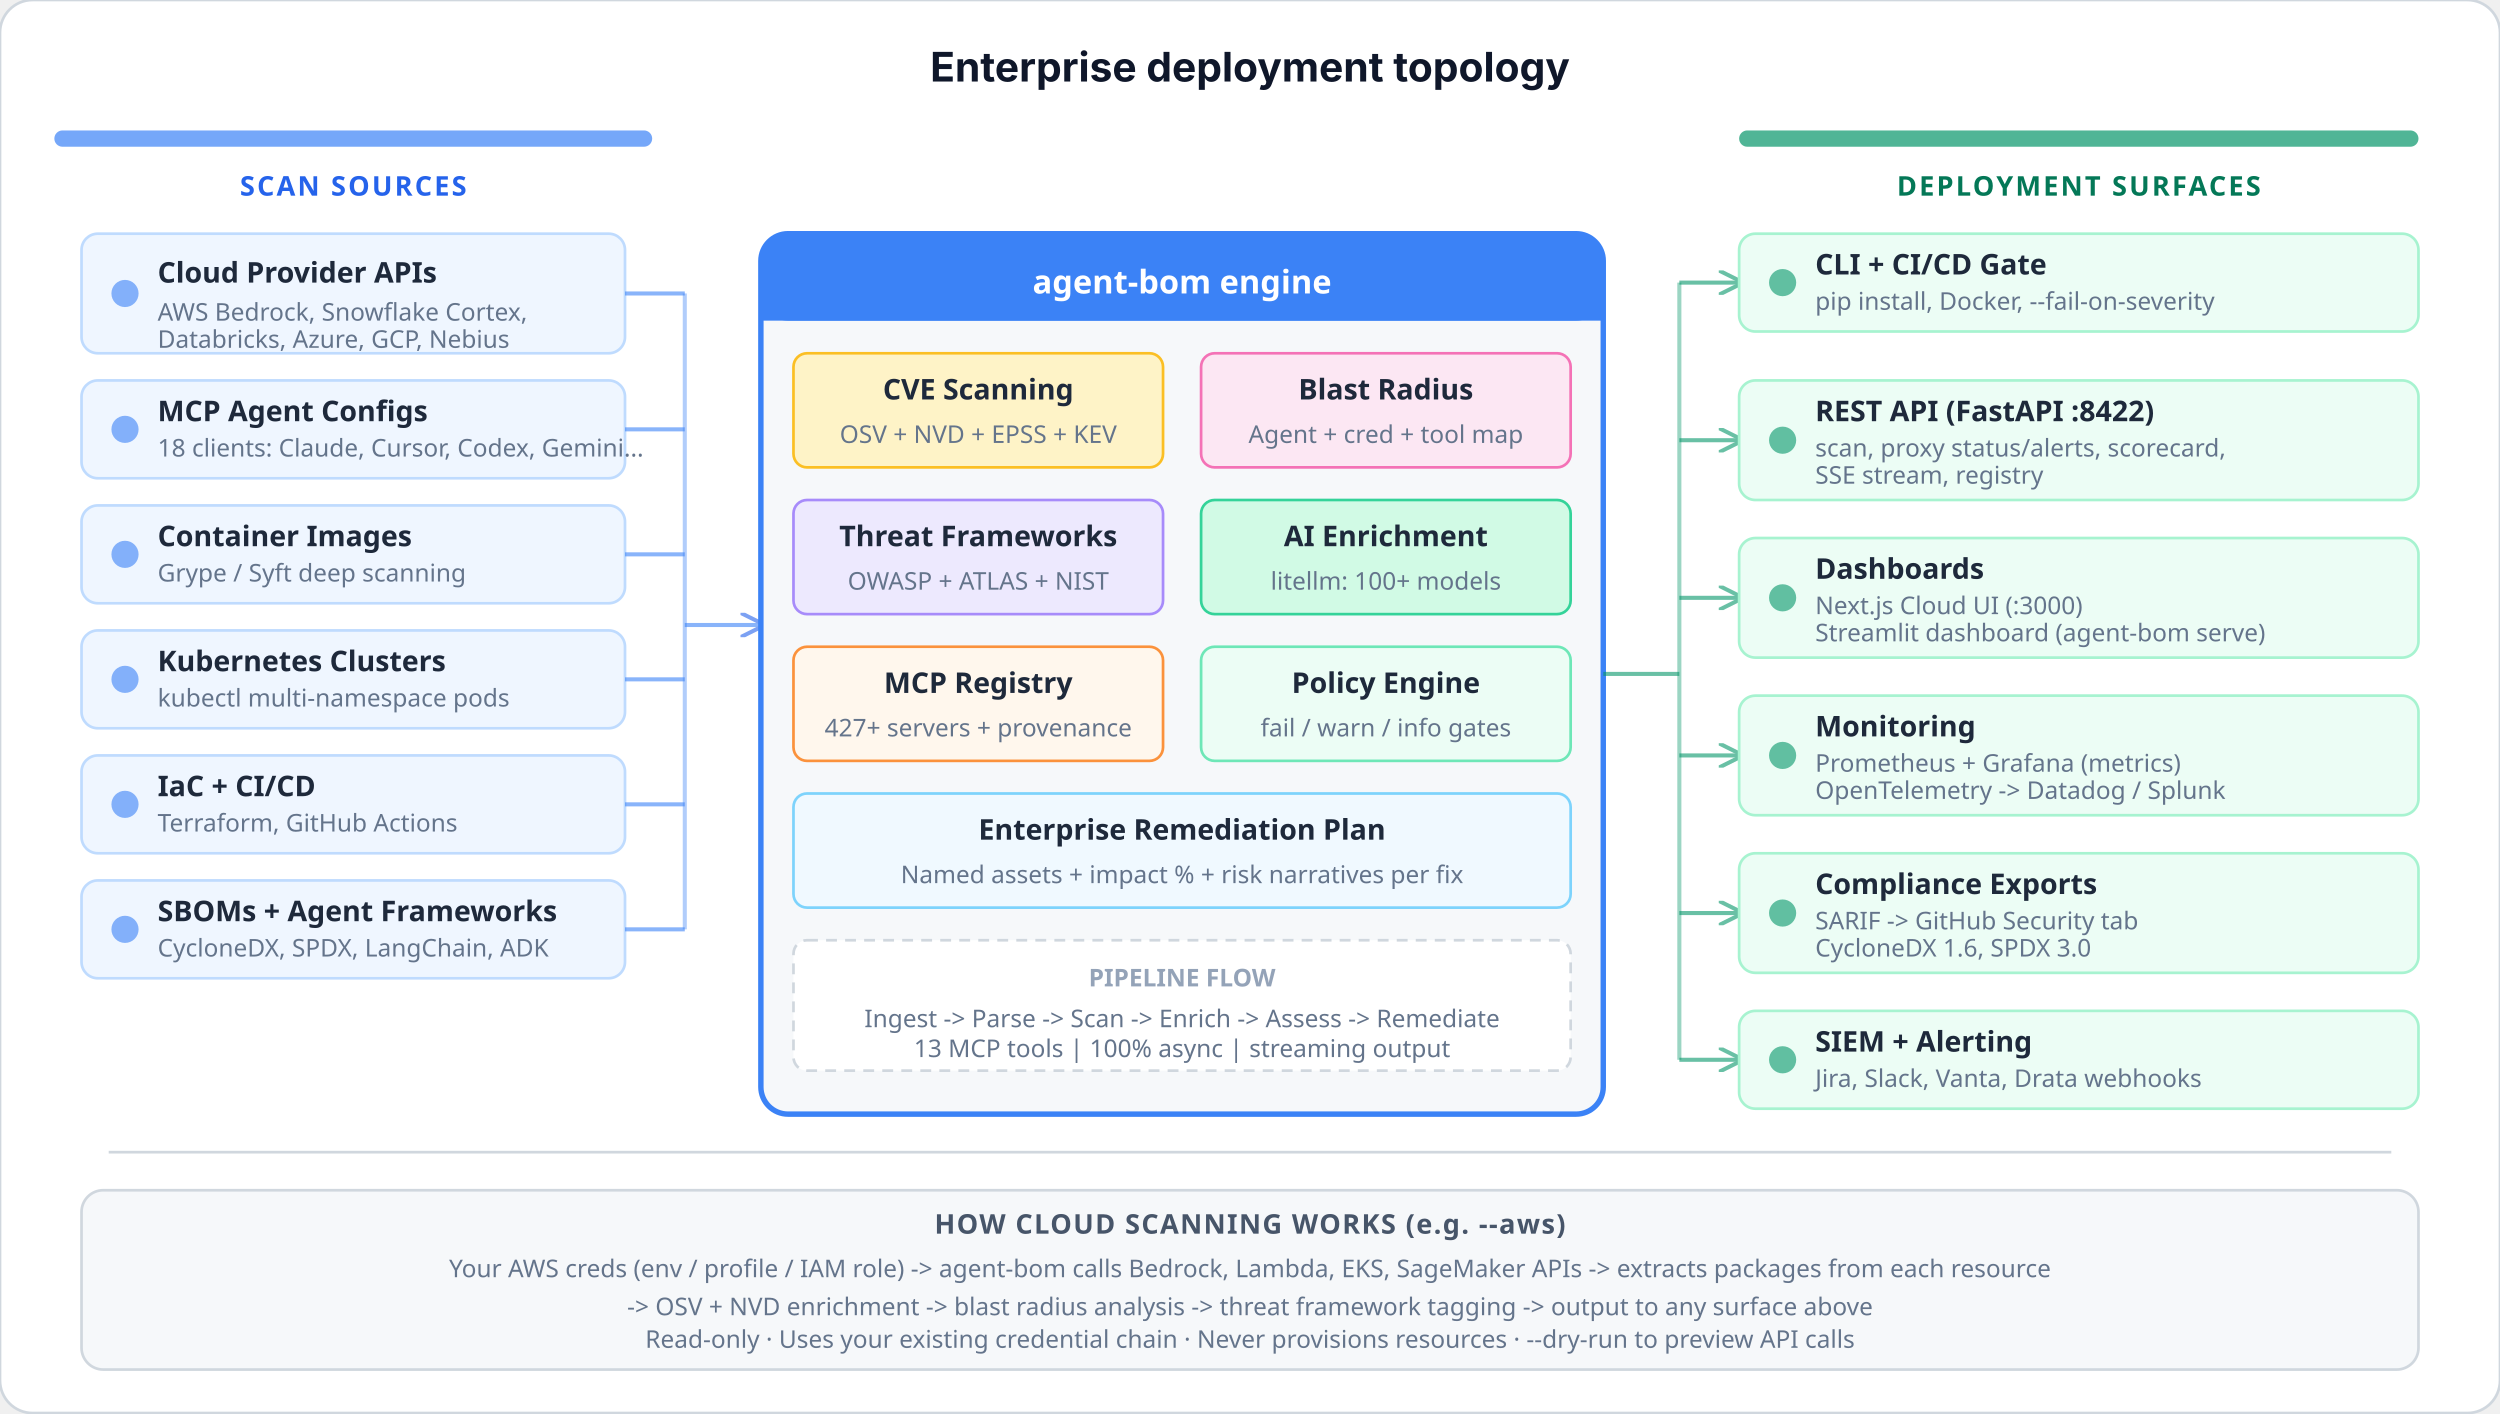
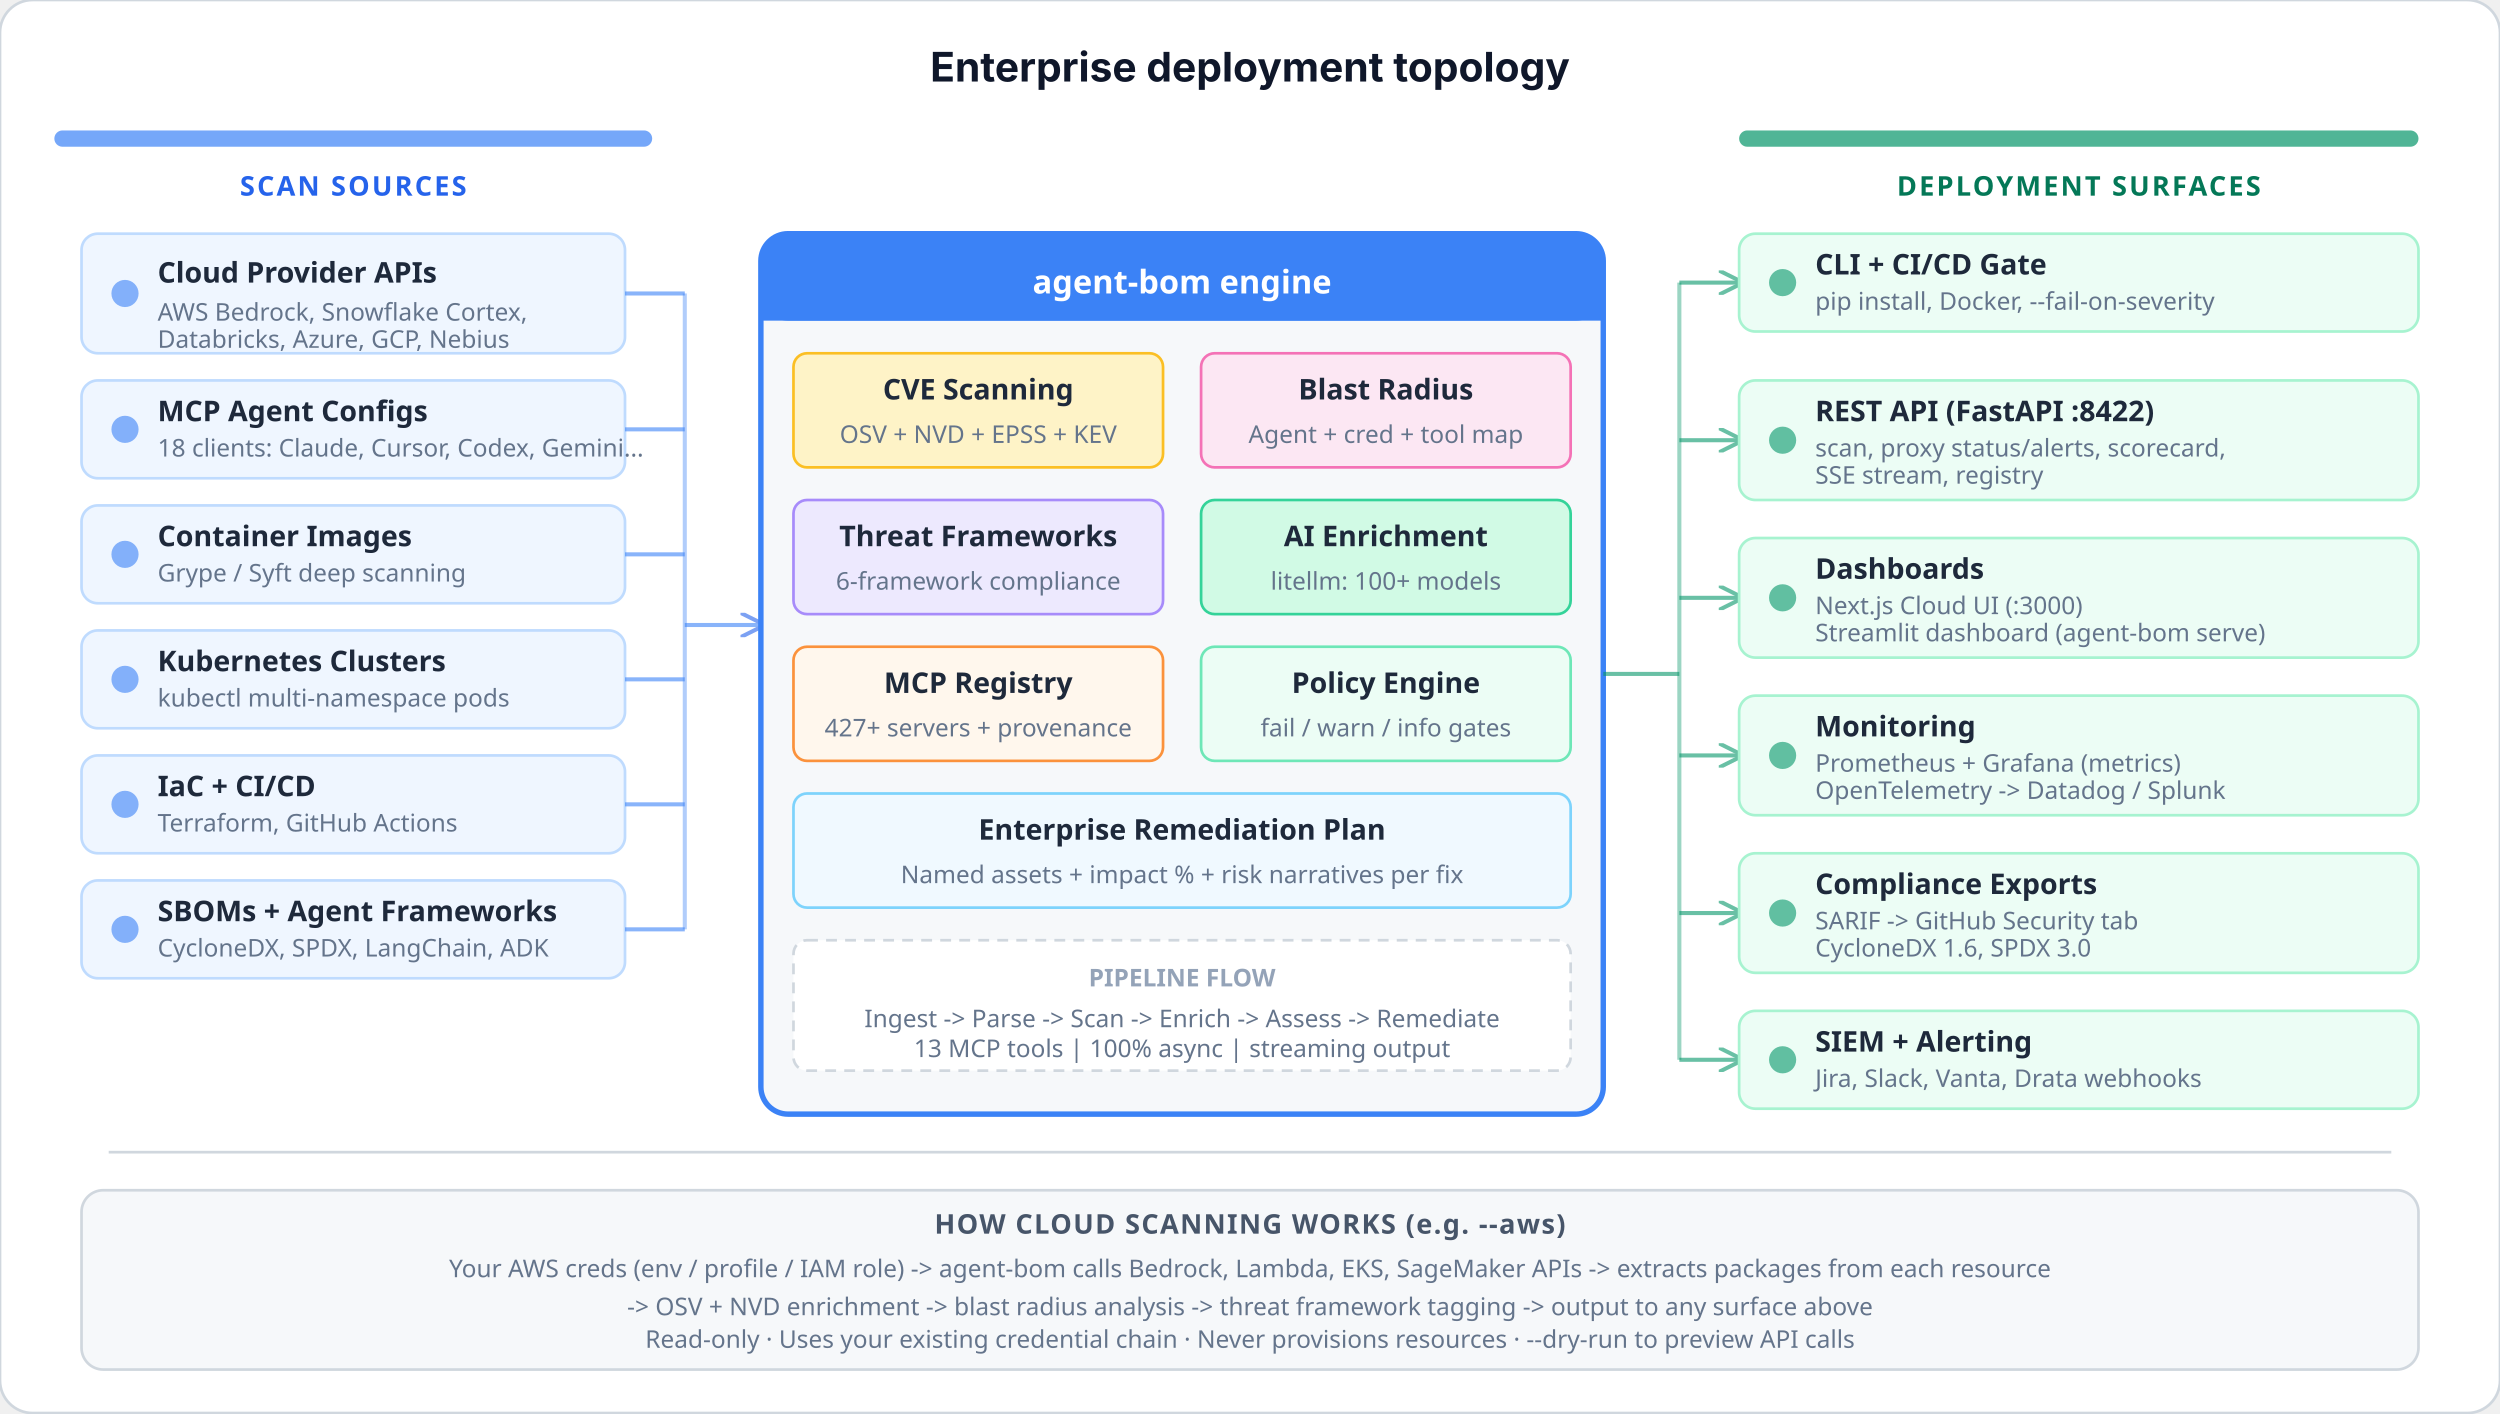
<svg xmlns="http://www.w3.org/2000/svg" viewBox="0 0 920 520" fill="none">
  <defs>
    <marker id="arrow-right-blue" markerWidth="6" markerHeight="6" refX="5" refY="3" orient="auto">
      <path d="M0,0 L6,3 L0,6" fill="none" stroke="#2563eb" stroke-width="1" />
    </marker>
    <marker id="arrow-right-green" markerWidth="6" markerHeight="6" refX="5" refY="3" orient="auto">
      <path d="M0,0 L6,3 L0,6" fill="none" stroke="#059669" stroke-width="1" />
    </marker>
  </defs>
  <style>
    .title { font: 700 15px system-ui, -apple-system, sans-serif; fill: #0f172a; }
    .section-label { font: 700 10px system-ui, sans-serif; letter-spacing: 0.08em; }
    .node-label { font: 600 10.5px system-ui, sans-serif; fill: #1e293b; }
    .node-sub { font: 400 9px system-ui, sans-serif; fill: #64748b; }
    .bus-left { stroke: #3b82f6; stroke-width: 1.5; fill: none; opacity: 0.4; }
    .bus-right { stroke: #059669; stroke-width: 1.5; fill: none; opacity: 0.4; }
    .conn-left { stroke: #3b82f6; stroke-width: 1.5; fill: none; opacity: 0.6; }
    .conn-right { stroke: #059669; stroke-width: 1.5; fill: none; opacity: 0.6; }
    .footer { font: 500 9px system-ui, sans-serif; fill: #64748b; }
  </style>
  <rect width="920" height="520" rx="12" fill="#ffffff" stroke="#d0d7de" stroke-width="1" />
  <text x="460" y="30" text-anchor="middle" class="title">Enterprise deployment topology</text>
  <rect x="20" y="48" width="220" height="6" rx="3" fill="#3b82f6" opacity="0.7" />
  <text x="130" y="72" text-anchor="middle" class="section-label" fill="#2563eb">SCAN SOURCES</text>
  <g transform="translate(30, 86)">
    <rect width="200" height="44" rx="6" fill="#eff6ff" stroke="#bfdbfe" stroke-width="1" />
    <circle cx="16" cy="22" r="5" fill="#3b82f6" opacity="0.6" />
    <text x="28" y="18" class="node-label">Cloud Provider APIs</text>
    <text x="28" y="32" class="node-sub">AWS Bedrock, Snowflake Cortex,</text>
    <text x="28" y="42" class="node-sub">Databricks, Azure, GCP, Nebius</text>
  </g>
  <g transform="translate(30, 140)">
    <rect width="200" height="36" rx="6" fill="#eff6ff" stroke="#bfdbfe" stroke-width="1" />
    <circle cx="16" cy="18" r="5" fill="#3b82f6" opacity="0.6" />
    <text x="28" y="15" class="node-label">MCP Agent Configs</text>
    <text x="28" y="28" class="node-sub">18 clients: Claude, Cursor, Codex, Gemini...</text>
  </g>
  <g transform="translate(30, 186)">
    <rect width="200" height="36" rx="6" fill="#eff6ff" stroke="#bfdbfe" stroke-width="1" />
    <circle cx="16" cy="18" r="5" fill="#3b82f6" opacity="0.6" />
    <text x="28" y="15" class="node-label">Container Images</text>
    <text x="28" y="28" class="node-sub">Grype / Syft deep scanning</text>
  </g>
  <g transform="translate(30, 232)">
    <rect width="200" height="36" rx="6" fill="#eff6ff" stroke="#bfdbfe" stroke-width="1" />
    <circle cx="16" cy="18" r="5" fill="#3b82f6" opacity="0.6" />
    <text x="28" y="15" class="node-label">Kubernetes Clusters</text>
    <text x="28" y="28" class="node-sub">kubectl multi-namespace pods</text>
  </g>
  <g transform="translate(30, 278)">
    <rect width="200" height="36" rx="6" fill="#eff6ff" stroke="#bfdbfe" stroke-width="1" />
    <circle cx="16" cy="18" r="5" fill="#3b82f6" opacity="0.6" />
    <text x="28" y="15" class="node-label">IaC + CI/CD</text>
    <text x="28" y="28" class="node-sub">Terraform, GitHub Actions</text>
  </g>
  <g transform="translate(30, 324)">
    <rect width="200" height="36" rx="6" fill="#eff6ff" stroke="#bfdbfe" stroke-width="1" />
    <circle cx="16" cy="18" r="5" fill="#3b82f6" opacity="0.6" />
    <text x="28" y="15" class="node-label">SBOMs + Agent Frameworks</text>
    <text x="28" y="28" class="node-sub">CycloneDX, SPDX, LangChain, ADK</text>
  </g>
  <g>
    <line x1="230" y1="108" x2="252" y2="108" class="conn-left" />
    <line x1="230" y1="158" x2="252" y2="158" class="conn-left" />
    <line x1="230" y1="204" x2="252" y2="204" class="conn-left" />
    <line x1="230" y1="250" x2="252" y2="250" class="conn-left" />
    <line x1="230" y1="296" x2="252" y2="296" class="conn-left" />
    <line x1="230" y1="342" x2="252" y2="342" class="conn-left" />
    <line x1="252" y1="108" x2="252" y2="342" class="bus-left" />
    <line x1="252" y1="230" x2="280" y2="230" class="conn-left" marker-end="url(#arrow-right-blue)" />
  </g>
  <g transform="translate(280, 86)">
    <rect width="310" height="324" rx="10" fill="#f6f8fa" stroke="#3b82f6" stroke-width="2" />
    <rect width="310" height="32" rx="10" fill="#3b82f6" />
    <rect y="20" width="310" height="12" fill="#3b82f6" />
    <text x="155" y="22" text-anchor="middle" font-family="system-ui, sans-serif" font-size="12" font-weight="700" fill="#ffffff">agent-bom engine</text>
    <g transform="translate(12, 44)">
      <rect width="136" height="42" rx="5" fill="#fef3c7" stroke="#fbbf24" stroke-width="1" />
      <text x="68" y="17" text-anchor="middle" class="node-label" fill="#92400e">CVE Scanning</text>
      <text x="68" y="33" text-anchor="middle" class="node-sub" fill="#a16207">OSV + NVD + EPSS + KEV</text>
    </g>
    <g transform="translate(162, 44)">
      <rect width="136" height="42" rx="5" fill="#fce7f3" stroke="#f472b6" stroke-width="1" />
      <text x="68" y="17" text-anchor="middle" class="node-label" fill="#9d174d">Blast Radius</text>
      <text x="68" y="33" text-anchor="middle" class="node-sub" fill="#be185d">Agent + cred + tool map</text>
    </g>
    <g transform="translate(12, 98)">
      <rect width="136" height="42" rx="5" fill="#ede9fe" stroke="#a78bfa" stroke-width="1" />
      <text x="68" y="17" text-anchor="middle" class="node-label" fill="#5b21b6">Threat Frameworks</text>
-       <text x="68" y="33" text-anchor="middle" class="node-sub" fill="#6d28d9">OWASP + ATLAS + NIST</text>
+       <text x="68" y="33" text-anchor="middle" class="node-sub" fill="#6d28d9">6-framework compliance</text>
    </g>
    <g transform="translate(162, 98)">
      <rect width="136" height="42" rx="5" fill="#d1fae5" stroke="#34d399" stroke-width="1" />
      <text x="68" y="17" text-anchor="middle" class="node-label" fill="#065f46">AI Enrichment</text>
      <text x="68" y="33" text-anchor="middle" class="node-sub" fill="#047857">litellm: 100+ models</text>
    </g>
    <g transform="translate(12, 152)">
      <rect width="136" height="42" rx="5" fill="#fff7ed" stroke="#fb923c" stroke-width="1" />
      <text x="68" y="17" text-anchor="middle" class="node-label" fill="#9a3412">MCP Registry</text>
      <text x="68" y="33" text-anchor="middle" class="node-sub" fill="#c2410c">427+ servers + provenance</text>
    </g>
    <g transform="translate(162, 152)">
      <rect width="136" height="42" rx="5" fill="#ecfdf5" stroke="#6ee7b7" stroke-width="1" />
      <text x="68" y="17" text-anchor="middle" class="node-label" fill="#065f46">Policy Engine</text>
      <text x="68" y="33" text-anchor="middle" class="node-sub" fill="#047857">fail / warn / info gates</text>
    </g>
    <g transform="translate(12, 206)">
      <rect width="286" height="42" rx="5" fill="#f0f9ff" stroke="#7dd3fc" stroke-width="1" />
      <text x="143" y="17" text-anchor="middle" class="node-label" fill="#0c4a6e">Enterprise Remediation Plan</text>
      <text x="143" y="33" text-anchor="middle" class="node-sub" fill="#0369a1">Named assets + impact % + risk narratives per fix</text>
    </g>
    <g transform="translate(12, 260)">
      <rect width="286" height="48" rx="5" fill="#ffffff" stroke="#d0d7de" stroke-width="1" stroke-dasharray="4,3" />
      <text x="143" y="17" text-anchor="middle" font-family="system-ui, sans-serif" font-size="9" font-weight="600" fill="#94a3b8">PIPELINE FLOW</text>
      <text x="143" y="32" text-anchor="middle" class="node-sub">Ingest -&gt; Parse -&gt; Scan -&gt; Enrich -&gt; Assess -&gt; Remediate</text>
      <text x="143" y="43" text-anchor="middle" class="node-sub">13 MCP tools  |  100% async  |  streaming output</text>
    </g>
  </g>
  <g>
    <line x1="590" y1="248" x2="618" y2="248" class="conn-right" />
    <line x1="618" y1="104" x2="618" y2="390" class="bus-right" />
    <line x1="618" y1="104" x2="640" y2="104" class="conn-right" marker-end="url(#arrow-right-green)" />
    <line x1="618" y1="162" x2="640" y2="162" class="conn-right" marker-end="url(#arrow-right-green)" />
    <line x1="618" y1="220" x2="640" y2="220" class="conn-right" marker-end="url(#arrow-right-green)" />
    <line x1="618" y1="278" x2="640" y2="278" class="conn-right" marker-end="url(#arrow-right-green)" />
    <line x1="618" y1="336" x2="640" y2="336" class="conn-right" marker-end="url(#arrow-right-green)" />
    <line x1="618" y1="390" x2="640" y2="390" class="conn-right" marker-end="url(#arrow-right-green)" />
  </g>
  <rect x="640" y="48" width="250" height="6" rx="3" fill="#059669" opacity="0.7" />
  <text x="765" y="72" text-anchor="middle" class="section-label" fill="#047857">DEPLOYMENT SURFACES</text>
  <g transform="translate(640, 86)">
    <rect width="250" height="36" rx="6" fill="#ecfdf5" stroke="#a7f3d0" stroke-width="1" />
    <circle cx="16" cy="18" r="5" fill="#059669" opacity="0.6" />
    <text x="28" y="15" class="node-label">CLI + CI/CD Gate</text>
    <text x="28" y="28" class="node-sub">pip install, Docker, --fail-on-severity</text>
  </g>
  <g transform="translate(640, 140)">
    <rect width="250" height="44" rx="6" fill="#ecfdf5" stroke="#a7f3d0" stroke-width="1" />
    <circle cx="16" cy="22" r="5" fill="#059669" opacity="0.6" />
    <text x="28" y="15" class="node-label">REST API (FastAPI :8422)</text>
    <text x="28" y="28" class="node-sub">scan, proxy status/alerts, scorecard,</text>
    <text x="28" y="38" class="node-sub">SSE stream, registry</text>
  </g>
  <g transform="translate(640, 198)">
    <rect width="250" height="44" rx="6" fill="#ecfdf5" stroke="#a7f3d0" stroke-width="1" />
    <circle cx="16" cy="22" r="5" fill="#059669" opacity="0.6" />
    <text x="28" y="15" class="node-label">Dashboards</text>
    <text x="28" y="28" class="node-sub">Next.js Cloud UI (:3000)</text>
    <text x="28" y="38" class="node-sub">Streamlit dashboard (agent-bom serve)</text>
  </g>
  <g transform="translate(640, 256)">
    <rect width="250" height="44" rx="6" fill="#ecfdf5" stroke="#a7f3d0" stroke-width="1" />
    <circle cx="16" cy="22" r="5" fill="#059669" opacity="0.6" />
    <text x="28" y="15" class="node-label">Monitoring</text>
    <text x="28" y="28" class="node-sub">Prometheus + Grafana (metrics)</text>
    <text x="28" y="38" class="node-sub">OpenTelemetry -&gt; Datadog / Splunk</text>
  </g>
  <g transform="translate(640, 314)">
    <rect width="250" height="44" rx="6" fill="#ecfdf5" stroke="#a7f3d0" stroke-width="1" />
    <circle cx="16" cy="22" r="5" fill="#059669" opacity="0.6" />
    <text x="28" y="15" class="node-label">Compliance Exports</text>
    <text x="28" y="28" class="node-sub">SARIF -&gt; GitHub Security tab</text>
    <text x="28" y="38" class="node-sub">CycloneDX 1.6, SPDX 3.0</text>
  </g>
  <g transform="translate(640, 372)">
    <rect width="250" height="36" rx="6" fill="#ecfdf5" stroke="#a7f3d0" stroke-width="1" />
    <circle cx="16" cy="18" r="5" fill="#059669" opacity="0.6" />
    <text x="28" y="15" class="node-label">SIEM + Alerting</text>
    <text x="28" y="28" class="node-sub">Jira, Slack, Vanta, Drata webhooks</text>
  </g>
  <line x1="40" y1="424" x2="880" y2="424" stroke="#d0d7de" stroke-width="1" />
  <g transform="translate(30, 438)">
    <rect width="860" height="66" rx="8" fill="#f6f8fa" stroke="#d0d7de" stroke-width="1" />
    <text x="430" y="16" text-anchor="middle" font-family="system-ui, sans-serif" font-size="10" font-weight="700" fill="#475569" letter-spacing="0.05em">HOW CLOUD SCANNING WORKS (e.g. --aws)</text>
    <text x="430" y="32" text-anchor="middle" class="footer" fill="#64748b">Your AWS creds (env / profile / IAM role)  -&gt;  agent-bom calls Bedrock, Lambda, EKS, SageMaker APIs  -&gt;  extracts packages from each resource</text>
    <text x="430" y="46" text-anchor="middle" class="footer" fill="#64748b">-&gt;  OSV + NVD enrichment  -&gt;  blast radius analysis  -&gt;  threat framework tagging  -&gt;  output to any surface above</text>
    <text x="430" y="58" text-anchor="middle" class="footer" fill="#94a3b8">Read-only  ·  Uses your existing credential chain  ·  Never provisions resources  ·  --dry-run to preview API calls</text>
  </g>
</svg>
